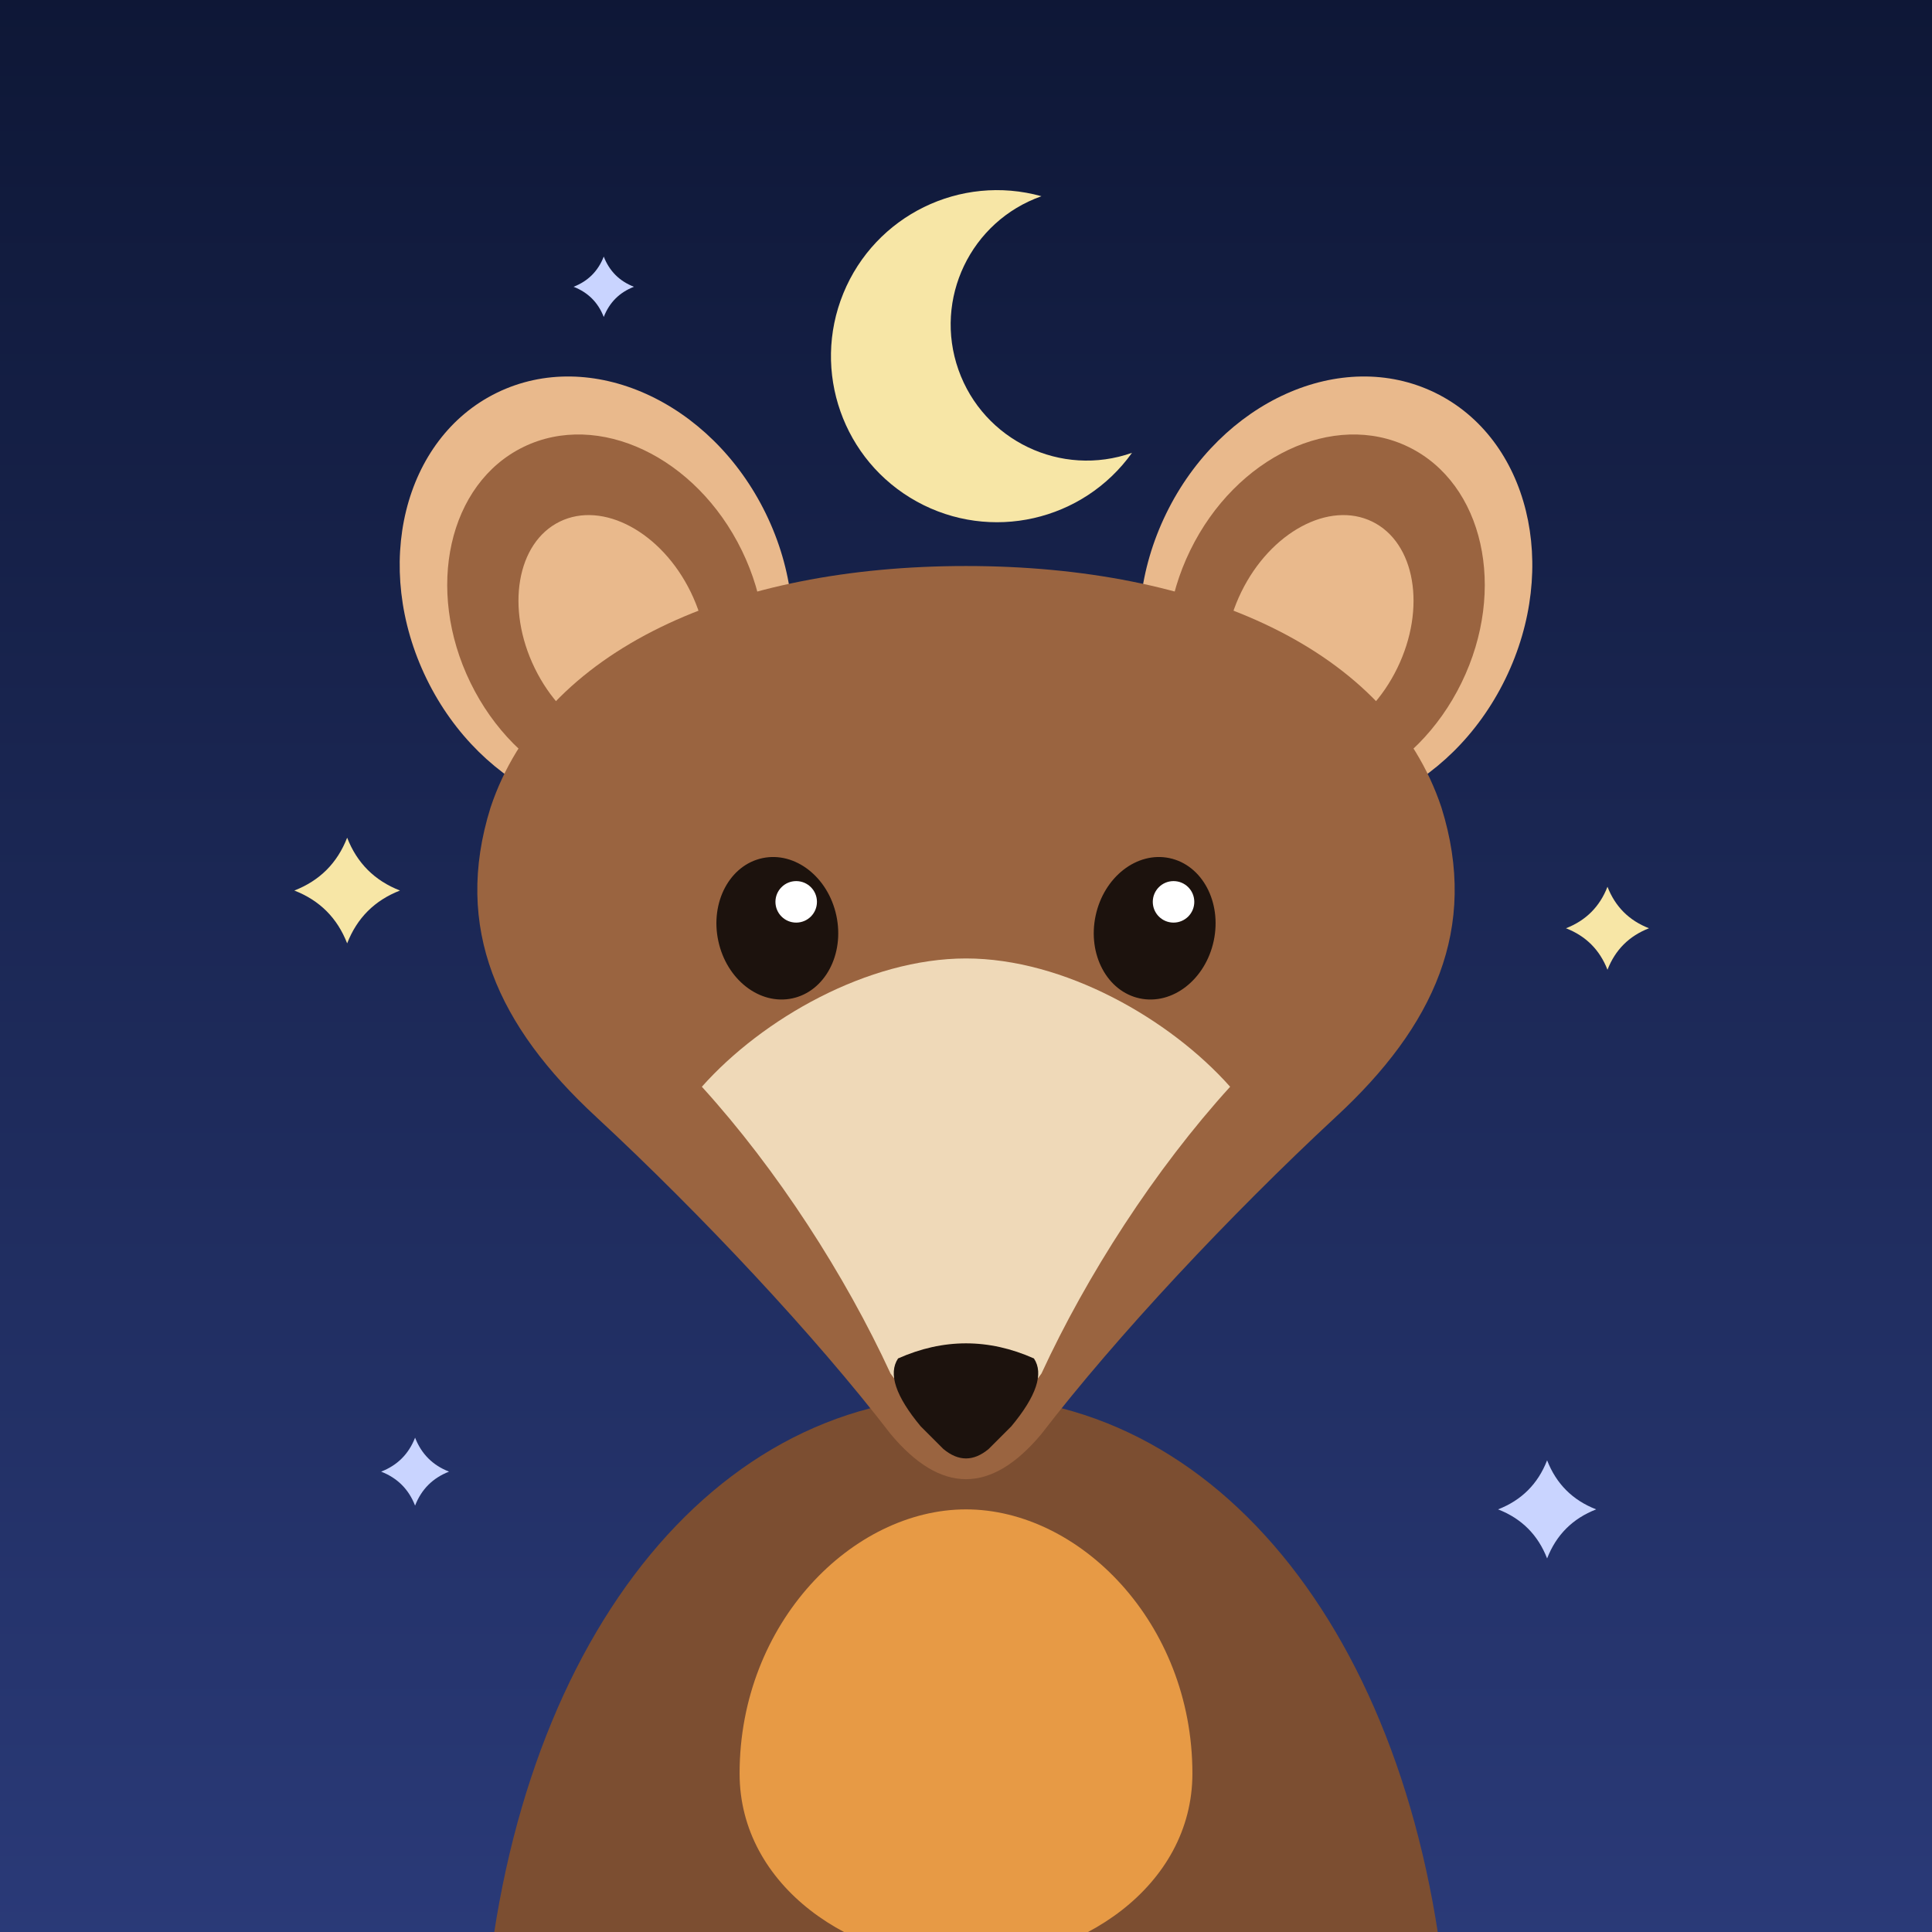
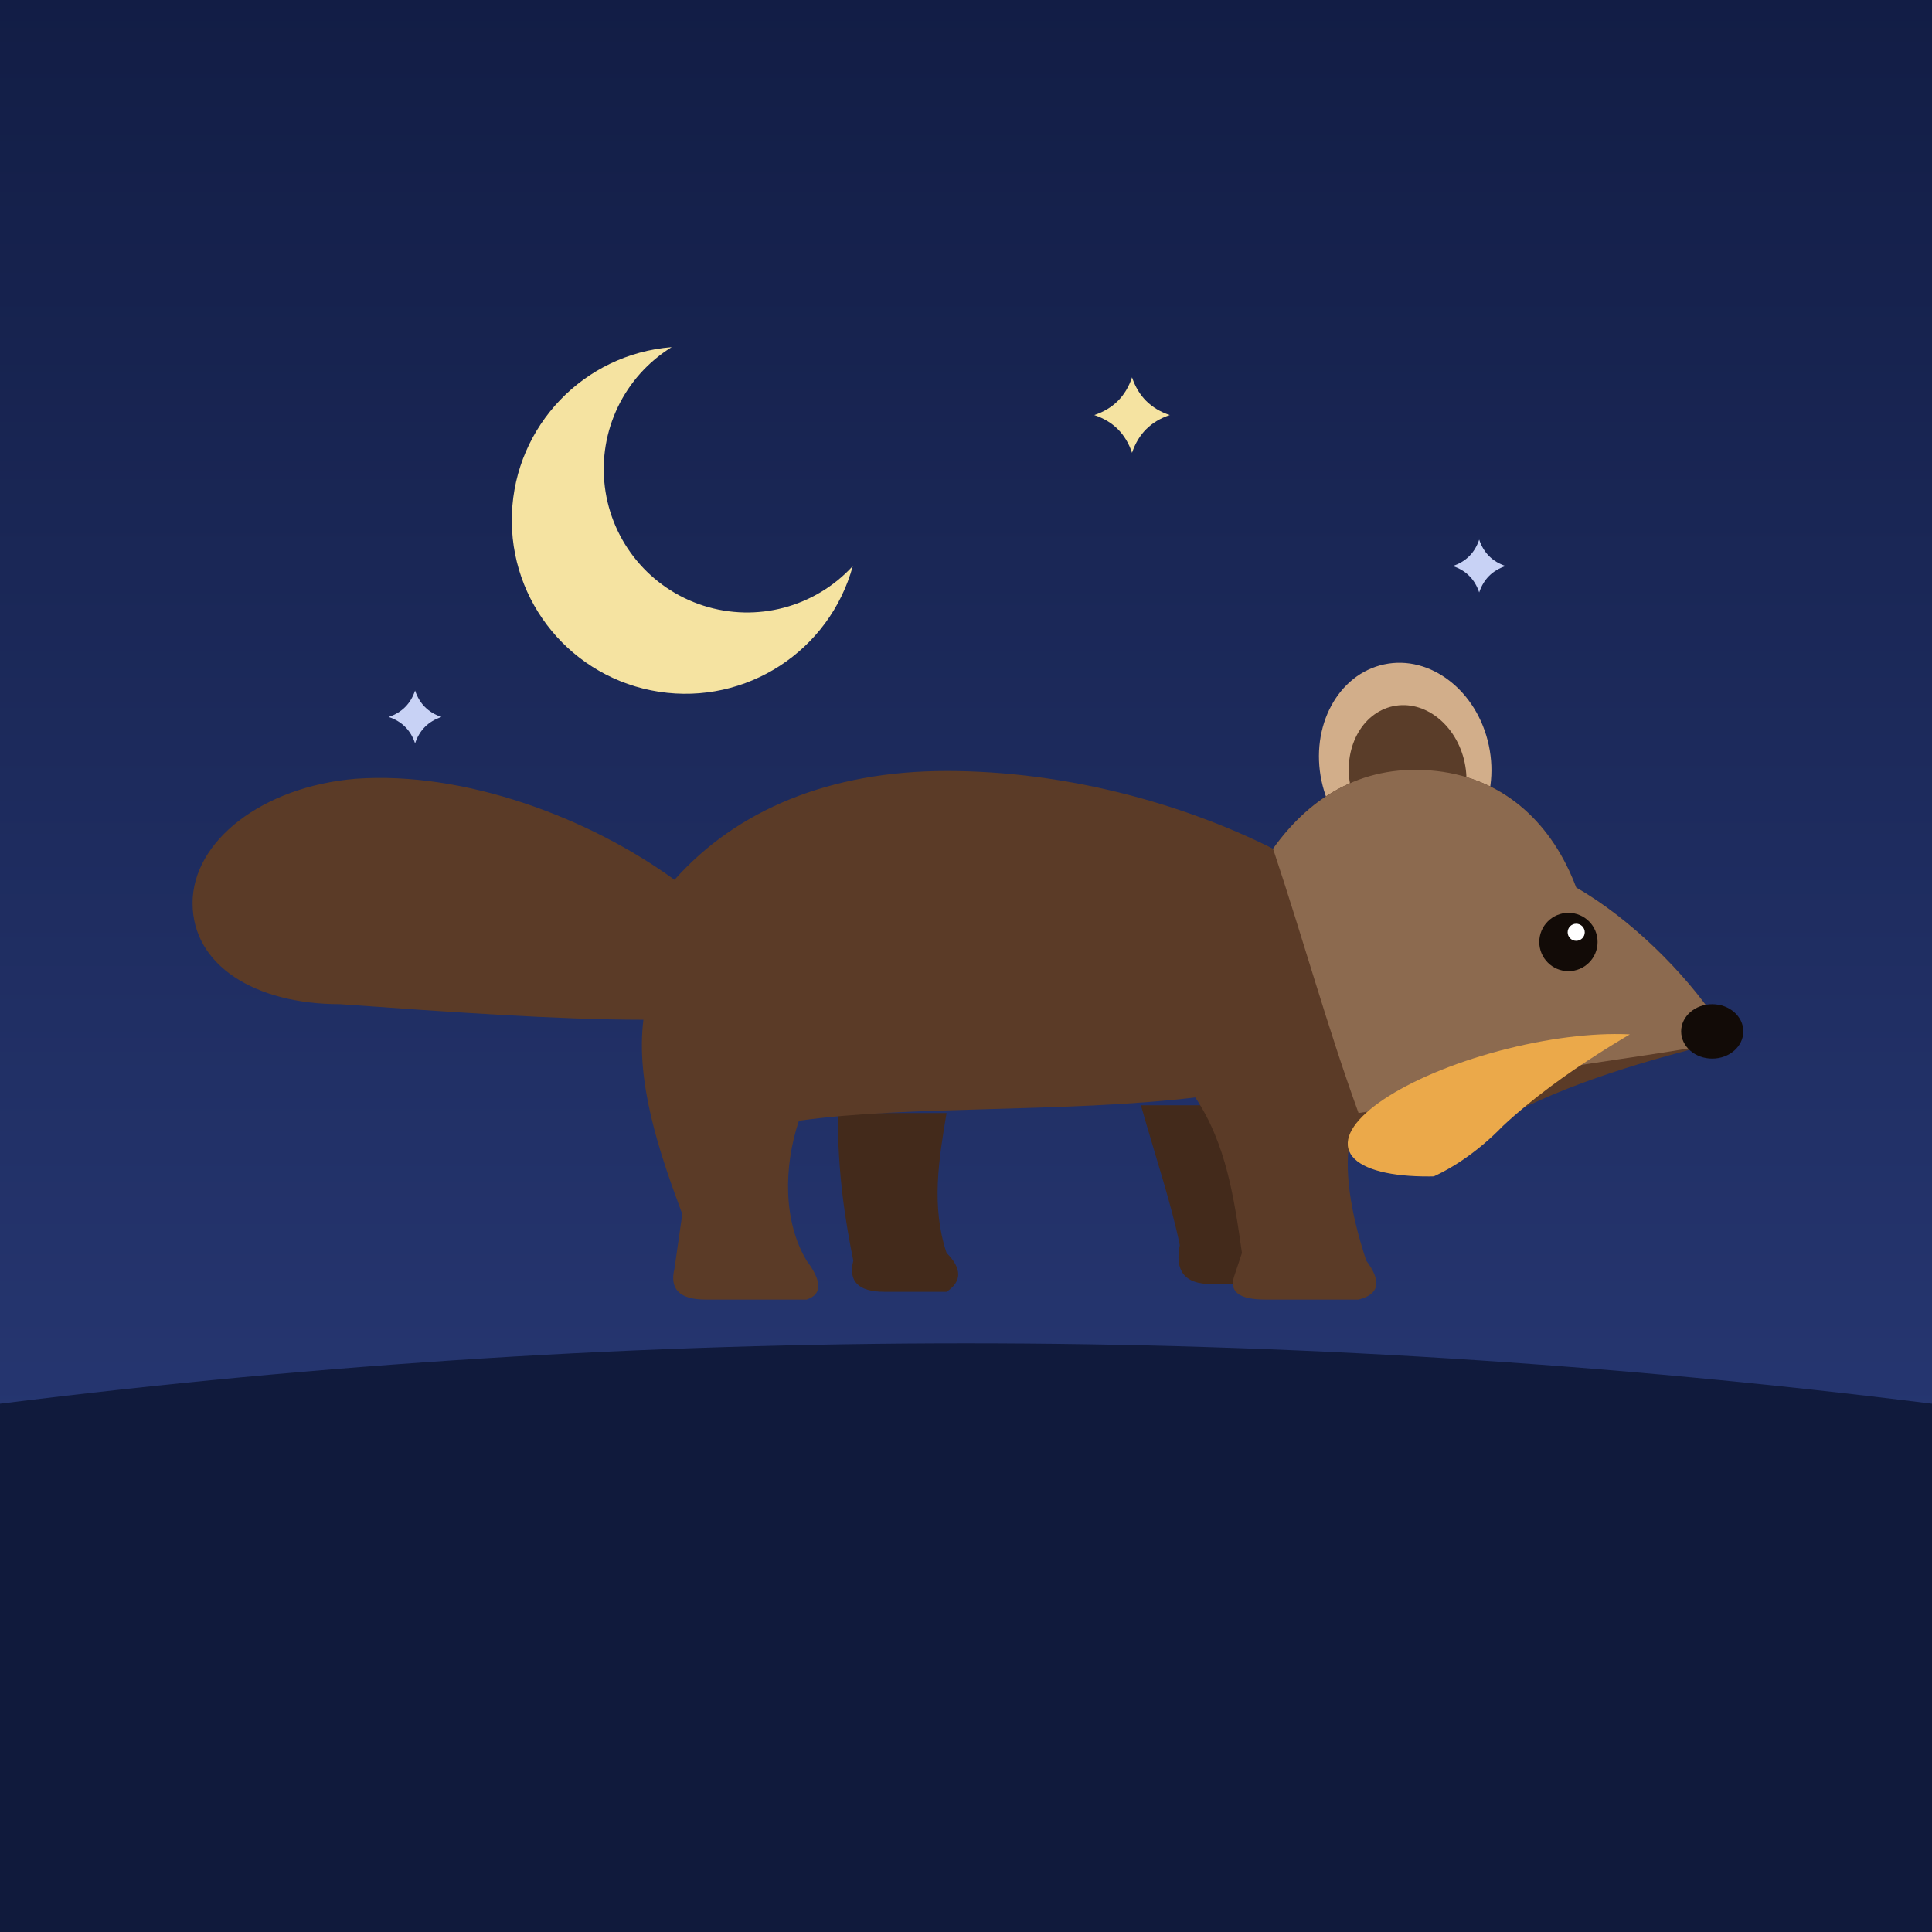
<svg xmlns="http://www.w3.org/2000/svg" viewBox="0 0 512 512">
  <defs>
    <linearGradient id="sky" x1="0" y1="0" x2="0" y2="1">
-       <stop stop-color="#0E1736" />
-       <stop offset="1" stop-color="#2A3A78" />
+       <stop stop-color="#121D45" />
+       <stop offset="1" stop-color="#2D3F80" />
    </linearGradient>
  </defs>
  <rect width="512" height="512" fill="url(#sky)" />
-   <path d="M276 52A44 44 0 1 0 300 120A36 36 0 1 1 276 52Z" fill="#F7E6A6" />
-   <path d="M92 222Q95.92 232.08 106 236Q95.92 239.92 92 250Q88.08 239.92 78 236Q88.08 232.08 92 222Z" fill="#F7E6A6" />
-   <path d="M426 235Q429.08 242.92 437 246Q429.08 249.08 426 257Q422.92 249.08 415 246Q422.92 242.92 426 235Z" fill="#F7E6A6" />
-   <path d="M110 381Q112.52 387.48 119 390Q112.52 392.52 110 399Q107.48 392.52 101 390Q107.48 387.48 110 381Z" fill="#C9D4FF" />
-   <path d="M410 387Q413.64 396.36 423 400Q413.64 403.64 410 413Q406.36 403.64 397 400Q406.36 396.36 410 387Z" fill="#C9D4FF" />
-   <path d="M160 68Q162.24 73.76 168 76Q162.24 78.24 160 84Q157.76 78.24 152 76Q157.76 73.76 160 68Z" fill="#C9D4FF" />
-   <path d="M128 540C134 440 186 370 256 370C326 370 378 440 384 540Z" fill="#7C4E31" />
-   <path d="M196 470C196 430 226 400 256 400C286 400 316 430 316 470C316 500 286 520 256 520C226 520 196 500 196 470Z" fill="#E79A45" />
-   <g transform="rotate(-26 158 158)">
-     <ellipse cx="158" cy="158" rx="50" ry="60" fill="#E9B98C" />
-     <ellipse cx="158" cy="164" rx="40" ry="50" fill="#9A6440" />
-     <ellipse cx="158" cy="168" rx="23" ry="32" fill="#E9B98C" />
+   <path d="M178 92A46 46 0 1 0 226 150A38 38 0 1 1 178 92Z" fill="#F5E3A1" />
+   <path d="M300 100Q302.5 107.5 310 110Q302.5 112.5 300 120Q297.5 112.5 290 110Q297.5 107.5 300 100Z" fill="#F5E3A1" />
+   <path d="M392 143Q393.75 148.25 399 150Q393.75 151.75 392 157Q390.25 151.75 385 150Q390.25 148.25 392 143Z" fill="#C8D2F5" />
+   <path d="M110 183Q111.75 188.25 117 190Q111.75 191.75 110 197Q108.25 191.75 103 190Q108.25 188.25 110 183Z" fill="#C8D2F5" />
+   <path d="M0 372Q256 340 512 372V512H0Z" fill="#101A3C" />
+   <g transform="translate(256 262) scale(1.03) translate(-237 -222)">
+     <path d="M204 254C204 270 206 282 208 292Q206 300 216 300L232 300Q238 296 232 290C228 278 230 266 232 254ZM282 252C286 266 290 278 292 288Q290 298 300 298L314 298Q320 294 314 288C312 276 312 264 314 252Z" fill="#432A1B" />
+     <ellipse cx="350" cy="164" rx="22" ry="26" transform="rotate(-12 350 164)" fill="#D2AE8A" />
+     <ellipse cx="350" cy="167" rx="15" ry="18" transform="rotate(-12 350 164)" fill="#5A3D29" />
+     <path d="M430 230C422 218 408 204 394 196C388 180 376 168 358 166C340 164 326 172 316 186C292 174 262 166 232 166C202 166 178 176 162 194C140 178 108 166 80 168C56 170 38 184 38 200C38 216 54 226 76 226C104 228 132 230 154 230C152 246 158 264 164 280L162 294Q160 302 170 302L196 302Q202 300 196 292C190 282 190 268 194 256C222 252 262 254 296 250C304 262 306 276 308 290L306 296Q304 302 314 302L338 302Q346 300 340 292C336 280 334 268 336 260C340 268 358 266 374 256C392 246 414 240 430 236Z" fill="#5B3B27" />
+     <path d="M430 230C422 218 408 204 394 196C388 180 376 168 358 166C340 164 326 172 316 186C324 210 330 232 338 254C352 252 364 248 376 245C396 241 416 239 430 236Z" fill="#8C6A4F" />
+     <clipPath id="zobel-body">
+       <path d="M430 230C422 218 408 204 394 196C388 180 376 168 358 166C340 164 326 172 316 186C292 174 262 166 232 166C202 166 178 176 162 194C140 178 108 166 80 168C56 170 38 184 38 200C38 216 54 226 76 226C104 228 132 230 154 230C152 246 158 264 164 280L162 294Q160 302 170 302L196 302Q202 300 196 292C190 282 190 268 194 256C222 252 262 254 296 250C304 262 306 276 308 290L306 296Q304 302 314 302L338 302Q346 300 340 292C336 280 334 268 336 260C340 268 358 266 374 256C392 246 414 240 430 236Z" />
+     </clipPath>
+     <ellipse cx="380" cy="252" rx="46" ry="15" transform="rotate(-14 380 252)" fill="#EBA94A" clip-path="url(#zobel-body)" />
+     <circle cx="392" cy="210" r="7.5" fill="#120B07" />
+     <circle cx="394" cy="207.5" r="2.2" fill="#FFFFFF" />
+     <ellipse cx="429" cy="233" rx="8" ry="7" fill="#120B07" />
  </g>
-   <g transform="rotate(26 354 158)">
-     <ellipse cx="354" cy="158" rx="50" ry="60" fill="#E9B98C" />
-     <ellipse cx="354" cy="164" rx="40" ry="50" fill="#9A6440" />
-     <ellipse cx="354" cy="168" rx="23" ry="32" fill="#E9B98C" />
-   </g>
-   <path d="M256 150C318 150 368 172 382 214C392 246 380 272 354 296C326 322 296 354 276 380Q256 404 236 380C216 354 186 322 158 296C132 272 120 246 130 214C144 172 194 150 256 150Z" fill="#9A6440" />
-   <path d="M256 254C282 254 310 270 326 288C306 310 288 338 276 364Q256 392 236 364C224 338 206 310 186 288C202 270 230 254 256 254Z" fill="#EFD9B8" />
-   <ellipse cx="206" cy="246" rx="16" ry="19" transform="rotate(-12 206 246)" fill="#1C120D" />
-   <circle cx="211" cy="239" r="5.5" fill="#FFFFFF" />
-   <ellipse cx="306" cy="246" rx="16" ry="19" transform="rotate(12 306 246)" fill="#1C120D" />
-   <circle cx="311" cy="239" r="5.5" fill="#FFFFFF" />
-   <path d="M238 360Q256 352 274 360Q278 366 268 378L262 384Q256 389 250 384L244 378Q234 366 238 360Z" fill="#1C120D" />
</svg>
